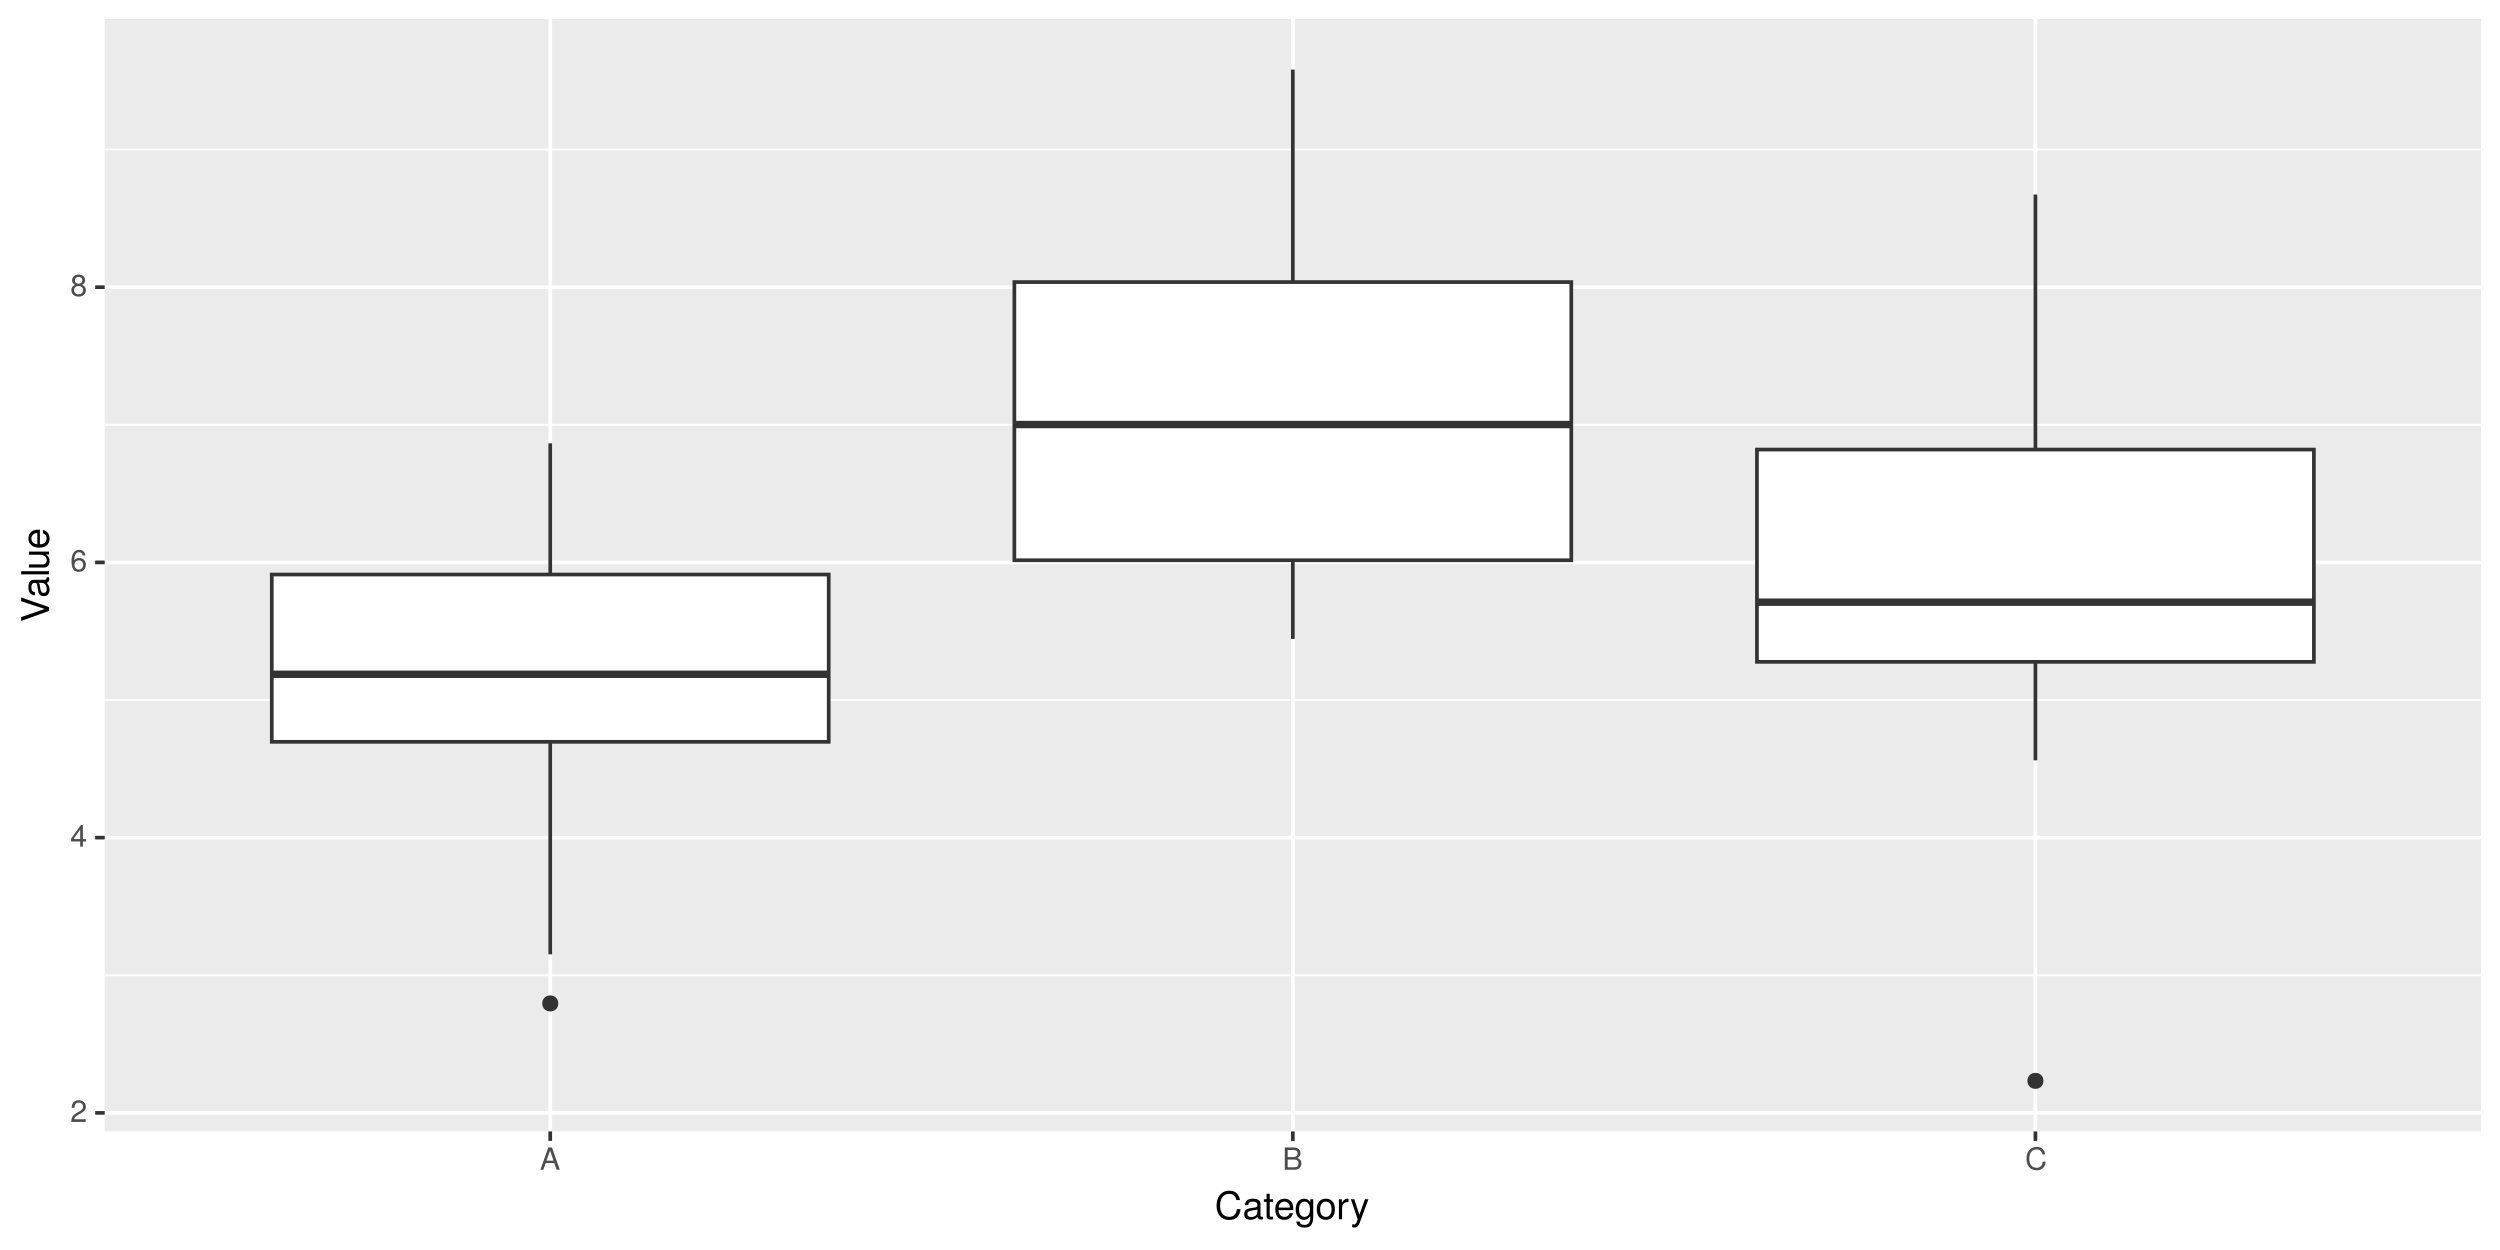
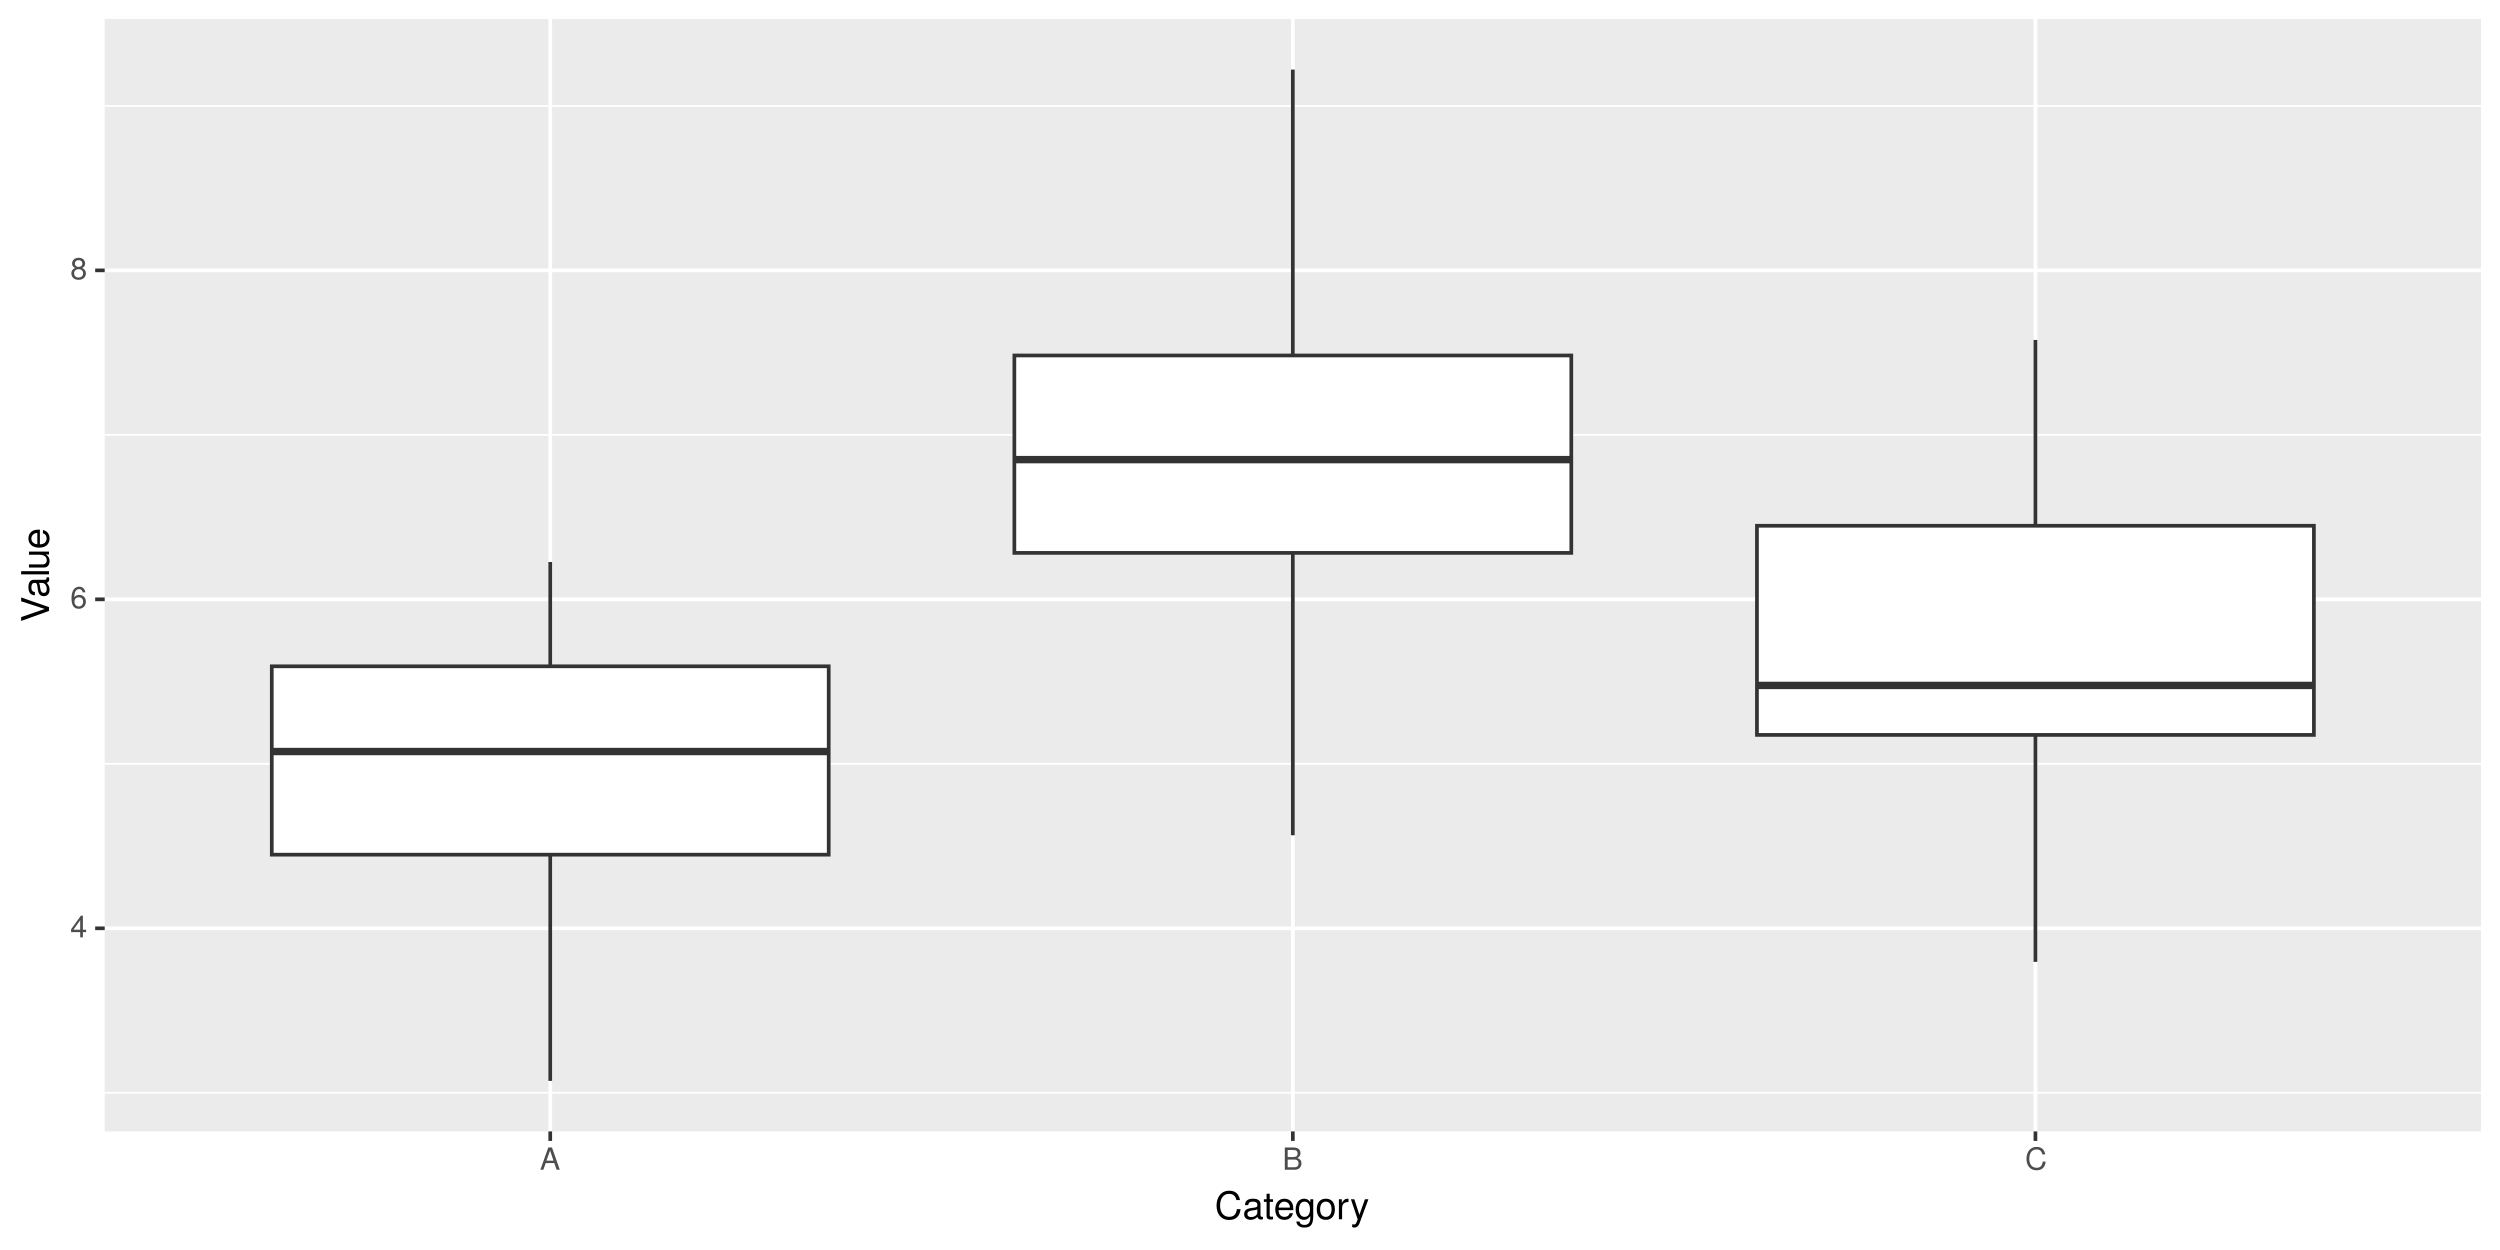
<svg xmlns="http://www.w3.org/2000/svg" xmlns:xlink="http://www.w3.org/1999/xlink" width="720pt" height="360pt" viewBox="0 0 720 360">
  <defs>
    <g>
      <g id="glyph-0-0">
-         <path d="M 4.5 -4.406 C 4.5 -5.469 3.672 -6.234 2.5 -6.234 C 1.219 -6.234 0.484 -5.594 0.438 -4.078 L 1.219 -4.078 C 1.281 -5.125 1.703 -5.562 2.469 -5.562 C 3.172 -5.562 3.703 -5.062 3.703 -4.391 C 3.703 -3.891 3.406 -3.469 2.859 -3.156 L 2.047 -2.703 C 0.75 -1.969 0.375 -1.375 0.297 0 L 4.453 0 L 4.453 -0.766 L 1.172 -0.766 C 1.25 -1.281 1.531 -1.594 2.297 -2.047 L 3.172 -2.531 C 4.047 -2.984 4.5 -3.641 4.5 -4.406 Z M 4.5 -4.406 " />
+         <path d="M 4.578 -1.5 L 4.578 -2.188 L 3.656 -2.188 L 3.656 -6.234 L 3.078 -6.234 L 0.25 -2.312 L 0.25 -1.5 L 2.875 -1.5 L 2.875 0 L 3.656 0 L 3.656 -1.5 Z M 2.875 -2.188 L 0.922 -2.188 L 2.875 -4.922 Z M 2.875 -2.188 " />
      </g>
      <g id="glyph-0-1">
-         <path d="M 4.578 -1.5 L 4.578 -2.188 L 3.656 -2.188 L 3.656 -6.234 L 3.078 -6.234 L 0.25 -2.312 L 0.25 -1.5 L 2.875 -1.5 L 2.875 0 L 3.656 0 L 3.656 -1.5 Z M 2.875 -2.188 L 0.922 -2.188 L 2.875 -4.922 Z M 2.875 -2.188 " />
+         <path d="M 4.516 -1.938 C 4.516 -3.094 3.719 -3.875 2.609 -3.875 C 1.984 -3.875 1.5 -3.641 1.172 -3.188 C 1.172 -4.703 1.672 -5.547 2.562 -5.547 C 3.109 -5.547 3.484 -5.203 3.609 -4.609 L 4.375 -4.609 C 4.234 -5.625 3.562 -6.234 2.609 -6.234 C 1.156 -6.234 0.375 -5.016 0.375 -2.844 C 0.375 -0.891 1.047 0.125 2.469 0.125 C 3.656 0.125 4.516 -0.719 4.516 -1.938 Z M 3.719 -1.875 C 3.719 -1.094 3.188 -0.547 2.484 -0.547 C 1.766 -0.547 1.219 -1.125 1.219 -1.922 C 1.219 -2.688 1.734 -3.188 2.5 -3.188 C 3.25 -3.188 3.719 -2.703 3.719 -1.875 Z M 3.719 -1.875 " />
      </g>
      <g id="glyph-0-2">
-         <path d="M 4.516 -1.938 C 4.516 -3.094 3.719 -3.875 2.609 -3.875 C 1.984 -3.875 1.5 -3.641 1.172 -3.188 C 1.172 -4.703 1.672 -5.547 2.562 -5.547 C 3.109 -5.547 3.484 -5.203 3.609 -4.609 L 4.375 -4.609 C 4.234 -5.625 3.562 -6.234 2.609 -6.234 C 1.156 -6.234 0.375 -5.016 0.375 -2.844 C 0.375 -0.891 1.047 0.125 2.469 0.125 C 3.656 0.125 4.516 -0.719 4.516 -1.938 Z M 3.719 -1.875 C 3.719 -1.094 3.188 -0.547 2.484 -0.547 C 1.766 -0.547 1.219 -1.125 1.219 -1.922 C 1.219 -2.688 1.734 -3.188 2.5 -3.188 C 3.25 -3.188 3.719 -2.703 3.719 -1.875 Z M 3.719 -1.875 " />
+         <path d="M 4.516 -1.766 C 4.516 -2.453 4.156 -2.938 3.438 -3.281 C 4.078 -3.672 4.297 -3.984 4.297 -4.578 C 4.297 -5.547 3.531 -6.234 2.422 -6.234 C 1.312 -6.234 0.547 -5.547 0.547 -4.578 C 0.547 -4 0.75 -3.672 1.391 -3.281 C 0.672 -2.938 0.328 -2.453 0.328 -1.766 C 0.328 -0.625 1.188 0.125 2.422 0.125 C 3.656 0.125 4.516 -0.625 4.516 -1.766 Z M 3.5 -4.562 C 3.5 -3.969 3.062 -3.594 2.422 -3.594 C 1.766 -3.594 1.344 -3.969 1.344 -4.562 C 1.344 -5.156 1.766 -5.547 2.422 -5.547 C 3.078 -5.547 3.5 -5.156 3.5 -4.562 Z M 3.719 -1.75 C 3.719 -1.016 3.188 -0.547 2.406 -0.547 C 1.641 -0.547 1.125 -1.016 1.125 -1.75 C 1.125 -2.484 1.641 -2.938 2.422 -2.938 C 3.188 -2.938 3.719 -2.484 3.719 -1.75 Z M 3.719 -1.75 " />
      </g>
      <g id="glyph-0-3">
-         <path d="M 4.516 -1.766 C 4.516 -2.453 4.156 -2.938 3.438 -3.281 C 4.078 -3.672 4.297 -3.984 4.297 -4.578 C 4.297 -5.547 3.531 -6.234 2.422 -6.234 C 1.312 -6.234 0.547 -5.547 0.547 -4.578 C 0.547 -4 0.75 -3.672 1.391 -3.281 C 0.672 -2.938 0.328 -2.453 0.328 -1.766 C 0.328 -0.625 1.188 0.125 2.422 0.125 C 3.656 0.125 4.516 -0.625 4.516 -1.766 Z M 3.5 -4.562 C 3.5 -3.969 3.062 -3.594 2.422 -3.594 C 1.766 -3.594 1.344 -3.969 1.344 -4.562 C 1.344 -5.156 1.766 -5.547 2.422 -5.547 C 3.078 -5.547 3.5 -5.156 3.5 -4.562 Z M 3.719 -1.75 C 3.719 -1.016 3.188 -0.547 2.406 -0.547 C 1.641 -0.547 1.125 -1.016 1.125 -1.75 C 1.125 -2.484 1.641 -2.938 2.422 -2.938 C 3.188 -2.938 3.719 -2.484 3.719 -1.75 Z M 3.719 -1.75 " />
+         <path d="M 5.75 0 L 3.5 -6.406 L 2.438 -6.406 L 0.156 0 L 1.016 0 L 1.703 -1.922 L 4.172 -1.922 L 4.828 0 Z M 3.938 -2.609 L 1.906 -2.609 L 2.953 -5.531 Z M 3.938 -2.609 " />
      </g>
      <g id="glyph-0-4">
-         <path d="M 5.75 0 L 3.5 -6.406 L 2.438 -6.406 L 0.156 0 L 1.016 0 L 1.703 -1.922 L 4.172 -1.922 L 4.828 0 Z M 3.938 -2.609 L 1.906 -2.609 L 2.953 -5.531 Z M 3.938 -2.609 " />
+         <path d="M 5.484 -1.828 C 5.484 -2.609 5.125 -3.062 4.312 -3.391 C 4.891 -3.656 5.203 -4.141 5.203 -4.781 C 5.203 -5.719 4.516 -6.406 3.297 -6.406 L 0.688 -6.406 L 0.688 0 L 3.594 0 C 4.734 0 5.484 -0.781 5.484 -1.828 Z M 4.375 -4.672 C 4.375 -4.016 4 -3.656 3.094 -3.656 L 1.516 -3.656 L 1.516 -5.688 L 3.094 -5.688 C 4 -5.688 4.375 -5.328 4.375 -4.672 Z M 4.656 -1.828 C 4.656 -1.203 4.281 -0.719 3.516 -0.719 L 1.516 -0.719 L 1.516 -2.922 L 3.516 -2.922 C 4.281 -2.922 4.656 -2.453 4.656 -1.828 Z M 4.656 -1.828 " />
      </g>
      <g id="glyph-0-5">
-         <path d="M 5.484 -1.828 C 5.484 -2.609 5.125 -3.062 4.312 -3.391 C 4.891 -3.656 5.203 -4.141 5.203 -4.781 C 5.203 -5.719 4.516 -6.406 3.297 -6.406 L 0.688 -6.406 L 0.688 0 L 3.594 0 C 4.734 0 5.484 -0.781 5.484 -1.828 Z M 4.375 -4.672 C 4.375 -4.016 4 -3.656 3.094 -3.656 L 1.516 -3.656 L 1.516 -5.688 L 3.094 -5.688 C 4 -5.688 4.375 -5.328 4.375 -4.672 Z M 4.656 -1.828 C 4.656 -1.203 4.281 -0.719 3.516 -0.719 L 1.516 -0.719 L 1.516 -2.922 L 3.516 -2.922 C 4.281 -2.922 4.656 -2.453 4.656 -1.828 Z M 4.656 -1.828 " />
-       </g>
-       <g id="glyph-0-6">
        <path d="M 5.953 -2.344 L 5.109 -2.344 C 4.922 -1.125 4.406 -0.562 3.328 -0.562 C 2.047 -0.562 1.234 -1.547 1.234 -3.141 C 1.234 -4.781 2.016 -5.844 3.25 -5.844 C 4.25 -5.844 4.781 -5.406 4.984 -4.422 L 5.828 -4.422 C 5.562 -5.828 4.766 -6.578 3.359 -6.578 C 1.406 -6.578 0.422 -5 0.422 -3.125 C 0.422 -1.266 1.438 0.156 3.312 0.156 C 4.875 0.156 5.766 -0.672 5.953 -2.344 Z M 5.953 -2.344 " />
      </g>
      <g id="glyph-1-0">
        <path d="M 7.453 -2.922 L 6.391 -2.922 C 6.156 -1.406 5.516 -0.703 4.156 -0.703 C 2.562 -0.703 1.547 -1.922 1.547 -3.922 C 1.547 -5.984 2.516 -7.312 4.062 -7.312 C 5.328 -7.312 5.984 -6.75 6.234 -5.531 L 7.281 -5.531 C 6.969 -7.297 5.953 -8.219 4.188 -8.219 C 1.766 -8.219 0.531 -6.266 0.531 -3.922 C 0.531 -1.578 1.797 0.203 4.141 0.203 C 6.109 0.203 7.203 -0.844 7.453 -2.922 Z M 7.453 -2.922 " />
      </g>
      <g id="glyph-1-1">
        <path d="M 5.891 -0.016 L 5.891 -0.719 C 5.781 -0.688 5.734 -0.688 5.688 -0.688 C 5.375 -0.688 5.188 -0.859 5.188 -1.141 L 5.188 -4.359 C 5.188 -5.375 4.438 -5.922 3.031 -5.922 C 1.625 -5.922 0.766 -5.391 0.719 -4.062 L 1.641 -4.062 C 1.719 -4.766 2.141 -5.078 2.984 -5.078 C 3.812 -5.078 4.281 -4.781 4.281 -4.219 L 4.281 -3.984 C 4.281 -3.594 4.047 -3.438 3.328 -3.344 C 2.031 -3.172 1.828 -3.141 1.469 -2.984 C 0.797 -2.719 0.469 -2.203 0.469 -1.5 C 0.469 -0.453 1.188 0.172 2.359 0.172 C 3.094 0.172 3.812 -0.141 4.312 -0.688 C 4.406 -0.234 4.812 0.078 5.266 0.078 C 5.438 0.078 5.594 0.062 5.891 -0.016 Z M 4.281 -1.984 C 4.281 -1.172 3.438 -0.641 2.547 -0.641 C 1.844 -0.641 1.422 -0.891 1.422 -1.516 C 1.422 -2.125 1.828 -2.391 2.812 -2.531 C 3.766 -2.656 3.969 -2.703 4.281 -2.844 Z M 4.281 -1.984 " />
      </g>
      <g id="glyph-1-2">
        <path d="M 2.797 0 L 2.797 -0.766 C 2.672 -0.734 2.531 -0.719 2.359 -0.719 C 1.953 -0.719 1.844 -0.844 1.844 -1.25 L 1.844 -5.016 L 2.797 -5.016 L 2.797 -5.766 L 1.844 -5.766 L 1.844 -7.344 L 0.938 -7.344 L 0.938 -5.766 L 0.156 -5.766 L 0.156 -5.016 L 0.938 -5.016 L 0.938 -0.844 C 0.938 -0.25 1.328 0.078 2.047 0.078 C 2.266 0.078 2.484 0.062 2.797 0 Z M 2.797 0 " />
      </g>
      <g id="glyph-1-3">
        <path d="M 5.641 -2.625 C 5.641 -3.453 5.578 -3.984 5.406 -4.406 C 5.031 -5.359 4.156 -5.922 3.078 -5.922 C 1.469 -5.922 0.438 -4.734 0.438 -2.844 C 0.438 -0.953 1.438 0.172 3.062 0.172 C 4.375 0.172 5.297 -0.578 5.516 -1.75 L 4.594 -1.75 C 4.344 -0.984 3.828 -0.688 3.094 -0.688 C 2.141 -0.688 1.422 -1.297 1.391 -2.625 Z M 4.656 -3.438 C 4.656 -3.438 4.656 -3.391 4.656 -3.359 L 1.422 -3.359 C 1.5 -4.391 2.141 -5.078 3.062 -5.078 C 3.969 -5.078 4.656 -4.328 4.656 -3.438 Z M 4.656 -3.438 " />
      </g>
      <g id="glyph-1-4">
        <path d="M 5.375 -0.953 L 5.375 -5.766 L 4.531 -5.766 L 4.531 -4.922 C 4.062 -5.609 3.516 -5.922 2.766 -5.922 C 1.312 -5.922 0.312 -4.703 0.312 -2.828 C 0.312 -1.016 1.344 0.172 2.688 0.172 C 3.422 0.172 3.922 -0.141 4.531 -0.875 L 4.531 -0.484 C 4.531 1.047 3.906 1.625 2.844 1.625 C 2.109 1.625 1.547 1.359 1.438 0.656 L 0.5 0.656 C 0.609 1.75 1.453 2.391 2.812 2.391 C 4.609 2.391 5.375 1.594 5.375 -0.953 Z M 4.438 -2.844 C 4.438 -1.469 3.844 -0.688 2.875 -0.688 C 1.875 -0.688 1.281 -1.484 1.281 -2.875 C 1.281 -4.266 1.891 -5.078 2.875 -5.078 C 3.859 -5.078 4.438 -4.25 4.438 -2.844 Z M 4.438 -2.844 " />
      </g>
      <g id="glyph-1-5">
        <path d="M 5.609 -2.844 C 5.609 -4.828 4.656 -5.922 2.984 -5.922 C 1.375 -5.922 0.391 -4.812 0.391 -2.875 C 0.391 -0.953 1.359 0.172 3 0.172 C 4.625 0.172 5.609 -0.953 5.609 -2.844 Z M 4.656 -2.844 C 4.656 -1.5 4.016 -0.688 3 -0.688 C 1.984 -0.688 1.359 -1.484 1.359 -2.875 C 1.359 -4.266 1.984 -5.078 3 -5.078 C 4.031 -5.078 4.656 -4.281 4.656 -2.844 Z M 4.656 -2.844 " />
      </g>
      <g id="glyph-1-6">
        <path d="M 3.531 -4.969 L 3.531 -5.891 C 3.375 -5.922 3.297 -5.922 3.172 -5.922 C 2.578 -5.922 2.141 -5.578 1.609 -4.719 L 1.609 -5.766 L 0.766 -5.766 L 0.766 0 L 1.688 0 L 1.688 -2.984 C 1.688 -4.297 2.109 -4.938 3.531 -4.969 Z M 3.531 -4.969 " />
      </g>
      <g id="glyph-1-7">
        <path d="M 5.266 -5.766 L 4.266 -5.766 L 2.672 -1.281 L 1.203 -5.766 L 0.219 -5.766 L 2.172 0.016 L 1.812 0.938 C 1.656 1.344 1.469 1.5 1.078 1.5 C 0.953 1.5 0.797 1.469 0.594 1.438 L 0.594 2.25 C 0.781 2.359 0.969 2.391 1.203 2.391 C 1.859 2.391 2.391 2.031 2.688 1.203 Z M 5.266 -5.766 " />
      </g>
      <g id="glyph-2-0">
        <path d="M -8.016 -7.094 L -8.016 -6 L -1.234 -3.781 L -8.016 -1.438 L -8.016 -0.328 L 0 -3.219 L 0 -4.312 Z M -8.016 -7.094 " />
      </g>
      <g id="glyph-2-1">
        <path d="M -0.016 -5.891 L -0.719 -5.891 C -0.688 -5.781 -0.688 -5.734 -0.688 -5.688 C -0.688 -5.375 -0.859 -5.188 -1.141 -5.188 L -4.359 -5.188 C -5.375 -5.188 -5.922 -4.438 -5.922 -3.031 C -5.922 -1.625 -5.391 -0.766 -4.062 -0.719 L -4.062 -1.641 C -4.766 -1.719 -5.078 -2.141 -5.078 -2.984 C -5.078 -3.812 -4.781 -4.281 -4.219 -4.281 L -3.984 -4.281 C -3.594 -4.281 -3.438 -4.047 -3.344 -3.328 C -3.172 -2.031 -3.141 -1.828 -2.984 -1.469 C -2.719 -0.797 -2.203 -0.469 -1.5 -0.469 C -0.453 -0.469 0.172 -1.188 0.172 -2.359 C 0.172 -3.094 -0.141 -3.812 -0.688 -4.312 C -0.234 -4.406 0.078 -4.812 0.078 -5.266 C 0.078 -5.438 0.062 -5.594 -0.016 -5.891 Z M -1.984 -4.281 C -1.172 -4.281 -0.641 -3.438 -0.641 -2.547 C -0.641 -1.844 -0.891 -1.422 -1.516 -1.422 C -2.125 -1.422 -2.391 -1.828 -2.531 -2.812 C -2.656 -3.766 -2.703 -3.969 -2.844 -4.281 Z M -1.984 -4.281 " />
      </g>
      <g id="glyph-2-2">
        <path d="M 0 -1.656 L -8.016 -1.656 L -8.016 -0.75 L 0 -0.75 Z M 0 -1.656 " />
      </g>
      <g id="glyph-2-3">
        <path d="M 0 -5.297 L -5.766 -5.297 L -5.766 -4.391 L -2.578 -4.391 C -1.406 -4.391 -0.641 -3.766 -0.641 -2.812 C -0.641 -2.094 -1.078 -1.625 -1.766 -1.625 L -5.766 -1.625 L -5.766 -0.719 L -1.406 -0.719 C -0.453 -0.719 0.172 -1.438 0.172 -2.547 C 0.172 -3.406 -0.125 -3.938 -0.891 -4.484 L 0 -4.484 Z M 0 -5.297 " />
      </g>
      <g id="glyph-2-4">
        <path d="M -2.625 -5.641 C -3.453 -5.641 -3.984 -5.578 -4.406 -5.406 C -5.359 -5.031 -5.922 -4.156 -5.922 -3.078 C -5.922 -1.469 -4.734 -0.438 -2.844 -0.438 C -0.953 -0.438 0.172 -1.438 0.172 -3.062 C 0.172 -4.375 -0.578 -5.297 -1.75 -5.516 L -1.75 -4.594 C -0.984 -4.344 -0.688 -3.828 -0.688 -3.094 C -0.688 -2.141 -1.297 -1.422 -2.625 -1.391 Z M -3.438 -4.656 C -3.438 -4.656 -3.391 -4.656 -3.359 -4.656 L -3.359 -1.422 C -4.391 -1.5 -5.078 -2.141 -5.078 -3.062 C -5.078 -3.969 -4.328 -4.656 -3.438 -4.656 Z M -3.438 -4.656 " />
      </g>
    </g>
    <clipPath id="clip-0">
      <path clip-rule="nonzero" d="M 30.152 5.48 L 714.523 5.48 L 714.523 325.852 L 30.152 325.852 Z M 30.152 5.48 " />
    </clipPath>
    <clipPath id="clip-1">
-       <path clip-rule="nonzero" d="M 30.152 280 L 714.523 280 L 714.523 282 L 30.152 282 Z M 30.152 280 " />
+       <path clip-rule="nonzero" d="M 30.152 314 L 714.523 314 L 714.523 315 L 30.152 315 Z M 30.152 314 " />
    </clipPath>
    <clipPath id="clip-2">
-       <path clip-rule="nonzero" d="M 30.152 201 L 714.523 201 L 714.523 202 L 30.152 202 Z M 30.152 201 " />
+       <path clip-rule="nonzero" d="M 30.152 219 L 714.523 219 L 714.523 221 L 30.152 221 Z M 30.152 219 " />
    </clipPath>
    <clipPath id="clip-3">
-       <path clip-rule="nonzero" d="M 30.152 122 L 714.523 122 L 714.523 123 L 30.152 123 Z M 30.152 122 " />
+       <path clip-rule="nonzero" d="M 30.152 124 L 714.523 124 L 714.523 126 L 30.152 126 Z M 30.152 124 " />
    </clipPath>
    <clipPath id="clip-4">
-       <path clip-rule="nonzero" d="M 30.152 42 L 714.523 42 L 714.523 44 L 30.152 44 Z M 30.152 42 " />
+       <path clip-rule="nonzero" d="M 30.152 30 L 714.523 30 L 714.523 31 L 30.152 31 Z M 30.152 30 " />
    </clipPath>
    <clipPath id="clip-5">
-       <path clip-rule="nonzero" d="M 30.152 319 L 714.523 319 L 714.523 322 L 30.152 322 Z M 30.152 319 " />
+       <path clip-rule="nonzero" d="M 30.152 266 L 714.523 266 L 714.523 268 L 30.152 268 Z M 30.152 266 " />
    </clipPath>
    <clipPath id="clip-6">
-       <path clip-rule="nonzero" d="M 30.152 240 L 714.523 240 L 714.523 242 L 30.152 242 Z M 30.152 240 " />
+       <path clip-rule="nonzero" d="M 30.152 172 L 714.523 172 L 714.523 174 L 30.152 174 Z M 30.152 172 " />
    </clipPath>
    <clipPath id="clip-7">
-       <path clip-rule="nonzero" d="M 30.152 161 L 714.523 161 L 714.523 163 L 30.152 163 Z M 30.152 161 " />
+       <path clip-rule="nonzero" d="M 30.152 77 L 714.523 77 L 714.523 79 L 30.152 79 Z M 30.152 77 " />
    </clipPath>
    <clipPath id="clip-8">
-       <path clip-rule="nonzero" d="M 30.152 82 L 714.523 82 L 714.523 84 L 30.152 84 Z M 30.152 82 " />
+       <path clip-rule="nonzero" d="M 157 5.48 L 160 5.48 L 160 325.852 L 157 325.852 Z M 157 5.48 " />
    </clipPath>
    <clipPath id="clip-9">
-       <path clip-rule="nonzero" d="M 157 5.48 L 160 5.48 L 160 325.852 L 157 325.852 Z M 157 5.48 " />
+       <path clip-rule="nonzero" d="M 371 5.48 L 373 5.48 L 373 325.852 L 371 325.852 Z M 371 5.48 " />
    </clipPath>
    <clipPath id="clip-10">
-       <path clip-rule="nonzero" d="M 371 5.48 L 373 5.48 L 373 325.852 L 371 325.852 Z M 371 5.48 " />
-     </clipPath>
-     <clipPath id="clip-11">
      <path clip-rule="nonzero" d="M 585 5.48 L 587 5.48 L 587 325.852 L 585 325.852 Z M 585 5.48 " />
    </clipPath>
  </defs>
  <rect x="-72" y="-36" width="864" height="432" fill="rgb(100%, 100%, 100%)" fill-opacity="1" />
  <rect x="-72" y="-36" width="864" height="432" fill="rgb(100%, 100%, 100%)" fill-opacity="1" />
  <path fill="none" stroke-width="1.067" stroke-linecap="round" stroke-linejoin="round" stroke="rgb(100%, 100%, 100%)" stroke-opacity="1" stroke-miterlimit="10" d="M 0 360 L 720 360 L 720 0 L 0 0 Z M 0 360 " />
  <g clip-path="url(#clip-0)">
    <path fill-rule="nonzero" fill="rgb(92.157%, 92.157%, 92.157%)" fill-opacity="1" d="M 30.152 325.848 L 714.523 325.848 L 714.523 5.477 L 30.152 5.477 Z M 30.152 325.848 " />
  </g>
  <g clip-path="url(#clip-1)">
-     <path fill="none" stroke-width="0.533" stroke-linecap="butt" stroke-linejoin="round" stroke="rgb(100%, 100%, 100%)" stroke-opacity="1" stroke-miterlimit="10" d="M 30.152 280.879 L 714.52 280.879 " />
+     <path fill="none" stroke-width="0.533" stroke-linecap="butt" stroke-linejoin="round" stroke="rgb(100%, 100%, 100%)" stroke-opacity="1" stroke-miterlimit="10" d="M 30.152 314.715 L 714.52 314.715 " />
  </g>
  <g clip-path="url(#clip-2)">
-     <path fill="none" stroke-width="0.533" stroke-linecap="butt" stroke-linejoin="round" stroke="rgb(100%, 100%, 100%)" stroke-opacity="1" stroke-miterlimit="10" d="M 30.152 201.609 L 714.52 201.609 " />
+     <path fill="none" stroke-width="0.533" stroke-linecap="butt" stroke-linejoin="round" stroke="rgb(100%, 100%, 100%)" stroke-opacity="1" stroke-miterlimit="10" d="M 30.152 219.977 L 714.52 219.977 " />
  </g>
  <g clip-path="url(#clip-3)">
-     <path fill="none" stroke-width="0.533" stroke-linecap="butt" stroke-linejoin="round" stroke="rgb(100%, 100%, 100%)" stroke-opacity="1" stroke-miterlimit="10" d="M 30.152 122.336 L 714.52 122.336 " />
+     <path fill="none" stroke-width="0.533" stroke-linecap="butt" stroke-linejoin="round" stroke="rgb(100%, 100%, 100%)" stroke-opacity="1" stroke-miterlimit="10" d="M 30.152 125.238 L 714.52 125.238 " />
  </g>
  <g clip-path="url(#clip-4)">
-     <path fill="none" stroke-width="0.533" stroke-linecap="butt" stroke-linejoin="round" stroke="rgb(100%, 100%, 100%)" stroke-opacity="1" stroke-miterlimit="10" d="M 30.152 43.066 L 714.52 43.066 " />
+     <path fill="none" stroke-width="0.533" stroke-linecap="butt" stroke-linejoin="round" stroke="rgb(100%, 100%, 100%)" stroke-opacity="1" stroke-miterlimit="10" d="M 30.152 30.5 L 714.52 30.5 " />
  </g>
  <g clip-path="url(#clip-5)">
-     <path fill="none" stroke-width="1.067" stroke-linecap="butt" stroke-linejoin="round" stroke="rgb(100%, 100%, 100%)" stroke-opacity="1" stroke-miterlimit="10" d="M 30.152 320.516 L 714.52 320.516 " />
+     <path fill="none" stroke-width="1.067" stroke-linecap="butt" stroke-linejoin="round" stroke="rgb(100%, 100%, 100%)" stroke-opacity="1" stroke-miterlimit="10" d="M 30.152 267.348 L 714.52 267.348 " />
  </g>
  <g clip-path="url(#clip-6)">
-     <path fill="none" stroke-width="1.067" stroke-linecap="butt" stroke-linejoin="round" stroke="rgb(100%, 100%, 100%)" stroke-opacity="1" stroke-miterlimit="10" d="M 30.152 241.242 L 714.52 241.242 " />
+     <path fill="none" stroke-width="1.067" stroke-linecap="butt" stroke-linejoin="round" stroke="rgb(100%, 100%, 100%)" stroke-opacity="1" stroke-miterlimit="10" d="M 30.152 172.605 L 714.52 172.605 " />
  </g>
  <g clip-path="url(#clip-7)">
-     <path fill="none" stroke-width="1.067" stroke-linecap="butt" stroke-linejoin="round" stroke="rgb(100%, 100%, 100%)" stroke-opacity="1" stroke-miterlimit="10" d="M 30.152 161.973 L 714.52 161.973 " />
+     <path fill="none" stroke-width="1.067" stroke-linecap="butt" stroke-linejoin="round" stroke="rgb(100%, 100%, 100%)" stroke-opacity="1" stroke-miterlimit="10" d="M 30.152 77.867 L 714.52 77.867 " />
  </g>
  <g clip-path="url(#clip-8)">
-     <path fill="none" stroke-width="1.067" stroke-linecap="butt" stroke-linejoin="round" stroke="rgb(100%, 100%, 100%)" stroke-opacity="1" stroke-miterlimit="10" d="M 30.152 82.703 L 714.52 82.703 " />
+     <path fill="none" stroke-width="1.067" stroke-linecap="butt" stroke-linejoin="round" stroke="rgb(100%, 100%, 100%)" stroke-opacity="1" stroke-miterlimit="10" d="M 158.469 325.848 L 158.469 5.48 " />
  </g>
  <g clip-path="url(#clip-9)">
-     <path fill="none" stroke-width="1.067" stroke-linecap="butt" stroke-linejoin="round" stroke="rgb(100%, 100%, 100%)" stroke-opacity="1" stroke-miterlimit="10" d="M 158.469 325.848 L 158.469 5.48 " />
+     <path fill="none" stroke-width="1.067" stroke-linecap="butt" stroke-linejoin="round" stroke="rgb(100%, 100%, 100%)" stroke-opacity="1" stroke-miterlimit="10" d="M 372.336 325.848 L 372.336 5.48 " />
  </g>
  <g clip-path="url(#clip-10)">
-     <path fill="none" stroke-width="1.067" stroke-linecap="butt" stroke-linejoin="round" stroke="rgb(100%, 100%, 100%)" stroke-opacity="1" stroke-miterlimit="10" d="M 372.336 325.848 L 372.336 5.48 " />
-   </g>
-   <g clip-path="url(#clip-11)">
    <path fill="none" stroke-width="1.067" stroke-linecap="butt" stroke-linejoin="round" stroke="rgb(100%, 100%, 100%)" stroke-opacity="1" stroke-miterlimit="10" d="M 586.203 325.848 L 586.203 5.48 " />
  </g>
-   <path fill-rule="nonzero" fill="rgb(20%, 20%, 20%)" fill-opacity="1" stroke-width="0.709" stroke-linecap="round" stroke-linejoin="round" stroke="rgb(20%, 20%, 20%)" stroke-opacity="1" stroke-miterlimit="10" d="M 160.426 288.988 C 160.426 291.598 156.516 291.598 156.516 288.988 C 156.516 286.383 160.426 286.383 160.426 288.988 " />
-   <path fill="none" stroke-width="1.067" stroke-linecap="butt" stroke-linejoin="round" stroke="rgb(20%, 20%, 20%)" stroke-opacity="1" stroke-miterlimit="10" d="M 158.469 165.465 L 158.469 127.672 " />
-   <path fill="none" stroke-width="1.067" stroke-linecap="butt" stroke-linejoin="round" stroke="rgb(20%, 20%, 20%)" stroke-opacity="1" stroke-miterlimit="10" d="M 158.469 213.645 L 158.469 274.848 " />
-   <path fill-rule="nonzero" fill="rgb(100%, 100%, 100%)" fill-opacity="1" stroke-width="1.067" stroke-linecap="butt" stroke-linejoin="miter" stroke="rgb(20%, 20%, 20%)" stroke-opacity="1" stroke-miterlimit="10" d="M 78.27 165.465 L 78.27 213.645 L 238.668 213.645 L 238.668 165.465 Z M 78.27 165.465 " />
-   <path fill="none" stroke-width="2.134" stroke-linecap="butt" stroke-linejoin="miter" stroke="rgb(20%, 20%, 20%)" stroke-opacity="1" stroke-miterlimit="10" d="M 78.27 194.191 L 238.668 194.191 " />
-   <path fill="none" stroke-width="1.067" stroke-linecap="butt" stroke-linejoin="round" stroke="rgb(20%, 20%, 20%)" stroke-opacity="1" stroke-miterlimit="10" d="M 372.336 81.238 L 372.336 20.043 " />
-   <path fill="none" stroke-width="1.067" stroke-linecap="butt" stroke-linejoin="round" stroke="rgb(20%, 20%, 20%)" stroke-opacity="1" stroke-miterlimit="10" d="M 372.336 161.352 L 372.336 184.02 " />
-   <path fill-rule="nonzero" fill="rgb(100%, 100%, 100%)" fill-opacity="1" stroke-width="1.067" stroke-linecap="butt" stroke-linejoin="miter" stroke="rgb(20%, 20%, 20%)" stroke-opacity="1" stroke-miterlimit="10" d="M 292.137 81.238 L 292.137 161.352 L 452.535 161.352 L 452.535 81.238 Z M 292.137 81.238 " />
-   <path fill="none" stroke-width="2.134" stroke-linecap="butt" stroke-linejoin="miter" stroke="rgb(20%, 20%, 20%)" stroke-opacity="1" stroke-miterlimit="10" d="M 292.137 122.266 L 452.535 122.266 " />
-   <path fill-rule="nonzero" fill="rgb(20%, 20%, 20%)" fill-opacity="1" stroke-width="0.709" stroke-linecap="round" stroke-linejoin="round" stroke="rgb(20%, 20%, 20%)" stroke-opacity="1" stroke-miterlimit="10" d="M 588.156 311.285 C 588.156 313.895 584.246 313.895 584.246 311.285 C 584.246 308.68 588.156 308.68 588.156 311.285 " />
-   <path fill="none" stroke-width="1.067" stroke-linecap="butt" stroke-linejoin="round" stroke="rgb(20%, 20%, 20%)" stroke-opacity="1" stroke-miterlimit="10" d="M 586.203 129.473 L 586.203 56.035 " />
-   <path fill="none" stroke-width="1.067" stroke-linecap="butt" stroke-linejoin="round" stroke="rgb(20%, 20%, 20%)" stroke-opacity="1" stroke-miterlimit="10" d="M 586.203 190.613 L 586.203 218.973 " />
-   <path fill-rule="nonzero" fill="rgb(100%, 100%, 100%)" fill-opacity="1" stroke-width="1.067" stroke-linecap="butt" stroke-linejoin="miter" stroke="rgb(20%, 20%, 20%)" stroke-opacity="1" stroke-miterlimit="10" d="M 506 129.473 L 506 190.613 L 666.402 190.613 L 666.402 129.473 Z M 506 129.473 " />
-   <path fill="none" stroke-width="2.134" stroke-linecap="butt" stroke-linejoin="miter" stroke="rgb(20%, 20%, 20%)" stroke-opacity="1" stroke-miterlimit="10" d="M 506 173.43 L 666.402 173.43 " />
+   <path fill="none" stroke-width="1.067" stroke-linecap="butt" stroke-linejoin="round" stroke="rgb(20%, 20%, 20%)" stroke-opacity="1" stroke-miterlimit="10" d="M 158.469 191.895 L 158.469 161.855 " />
+   <path fill="none" stroke-width="1.067" stroke-linecap="butt" stroke-linejoin="round" stroke="rgb(20%, 20%, 20%)" stroke-opacity="1" stroke-miterlimit="10" d="M 158.469 246.145 L 158.469 311.285 " />
+   <path fill-rule="nonzero" fill="rgb(100%, 100%, 100%)" fill-opacity="1" stroke-width="1.067" stroke-linecap="butt" stroke-linejoin="miter" stroke="rgb(20%, 20%, 20%)" stroke-opacity="1" stroke-miterlimit="10" d="M 78.27 191.895 L 78.27 246.145 L 238.668 246.145 L 238.668 191.895 Z M 78.27 191.895 " />
+   <path fill="none" stroke-width="2.134" stroke-linecap="butt" stroke-linejoin="miter" stroke="rgb(20%, 20%, 20%)" stroke-opacity="1" stroke-miterlimit="10" d="M 78.27 216.441 L 238.668 216.441 " />
+   <path fill="none" stroke-width="1.067" stroke-linecap="butt" stroke-linejoin="round" stroke="rgb(20%, 20%, 20%)" stroke-opacity="1" stroke-miterlimit="10" d="M 372.336 102.375 L 372.336 20.043 " />
+   <path fill="none" stroke-width="1.067" stroke-linecap="butt" stroke-linejoin="round" stroke="rgb(20%, 20%, 20%)" stroke-opacity="1" stroke-miterlimit="10" d="M 372.336 159.234 L 372.336 240.555 " />
+   <path fill-rule="nonzero" fill="rgb(100%, 100%, 100%)" fill-opacity="1" stroke-width="1.067" stroke-linecap="butt" stroke-linejoin="miter" stroke="rgb(20%, 20%, 20%)" stroke-opacity="1" stroke-miterlimit="10" d="M 292.137 102.375 L 292.137 159.234 L 452.535 159.234 L 452.535 102.375 Z M 292.137 102.375 " />
+   <path fill="none" stroke-width="2.134" stroke-linecap="butt" stroke-linejoin="miter" stroke="rgb(20%, 20%, 20%)" stroke-opacity="1" stroke-miterlimit="10" d="M 292.137 132.371 L 452.535 132.371 " />
+   <path fill="none" stroke-width="1.067" stroke-linecap="butt" stroke-linejoin="round" stroke="rgb(20%, 20%, 20%)" stroke-opacity="1" stroke-miterlimit="10" d="M 586.203 151.422 L 586.203 97.902 " />
+   <path fill="none" stroke-width="1.067" stroke-linecap="butt" stroke-linejoin="round" stroke="rgb(20%, 20%, 20%)" stroke-opacity="1" stroke-miterlimit="10" d="M 586.203 211.656 L 586.203 277.023 " />
+   <path fill-rule="nonzero" fill="rgb(100%, 100%, 100%)" fill-opacity="1" stroke-width="1.067" stroke-linecap="butt" stroke-linejoin="miter" stroke="rgb(20%, 20%, 20%)" stroke-opacity="1" stroke-miterlimit="10" d="M 506 151.422 L 506 211.656 L 666.402 211.656 L 666.402 151.422 Z M 506 151.422 " />
+   <path fill="none" stroke-width="2.134" stroke-linecap="butt" stroke-linejoin="miter" stroke="rgb(20%, 20%, 20%)" stroke-opacity="1" stroke-miterlimit="10" d="M 506 197.402 L 666.402 197.402 " />
  <g fill="rgb(30.196%, 30.196%, 30.196%)" fill-opacity="1">
-     <use xlink:href="#glyph-0-0" x="20.219" y="323.118" />
+     <use xlink:href="#glyph-0-0" x="20.219" y="269.95" />
  </g>
  <g fill="rgb(30.196%, 30.196%, 30.196%)" fill-opacity="1">
-     <use xlink:href="#glyph-0-1" x="20.219" y="243.845" />
+     <use xlink:href="#glyph-0-1" x="20.219" y="175.208" />
  </g>
  <g fill="rgb(30.196%, 30.196%, 30.196%)" fill-opacity="1">
-     <use xlink:href="#glyph-0-2" x="20.219" y="164.575" />
+     <use xlink:href="#glyph-0-2" x="20.219" y="80.47" />
  </g>
-   <g fill="rgb(30.196%, 30.196%, 30.196%)" fill-opacity="1">
-     <use xlink:href="#glyph-0-3" x="20.219" y="85.306" />
-   </g>
-   <path fill="none" stroke-width="1.067" stroke-linecap="butt" stroke-linejoin="round" stroke="rgb(20%, 20%, 20%)" stroke-opacity="1" stroke-miterlimit="10" d="M 27.41 320.516 L 30.152 320.516 " />
-   <path fill="none" stroke-width="1.067" stroke-linecap="butt" stroke-linejoin="round" stroke="rgb(20%, 20%, 20%)" stroke-opacity="1" stroke-miterlimit="10" d="M 27.41 241.242 L 30.152 241.242 " />
-   <path fill="none" stroke-width="1.067" stroke-linecap="butt" stroke-linejoin="round" stroke="rgb(20%, 20%, 20%)" stroke-opacity="1" stroke-miterlimit="10" d="M 27.41 161.973 L 30.152 161.973 " />
-   <path fill="none" stroke-width="1.067" stroke-linecap="butt" stroke-linejoin="round" stroke="rgb(20%, 20%, 20%)" stroke-opacity="1" stroke-miterlimit="10" d="M 27.41 82.703 L 30.152 82.703 " />
+   <path fill="none" stroke-width="1.067" stroke-linecap="butt" stroke-linejoin="round" stroke="rgb(20%, 20%, 20%)" stroke-opacity="1" stroke-miterlimit="10" d="M 27.41 267.348 L 30.152 267.348 " />
+   <path fill="none" stroke-width="1.067" stroke-linecap="butt" stroke-linejoin="round" stroke="rgb(20%, 20%, 20%)" stroke-opacity="1" stroke-miterlimit="10" d="M 27.41 172.605 L 30.152 172.605 " />
+   <path fill="none" stroke-width="1.067" stroke-linecap="butt" stroke-linejoin="round" stroke="rgb(20%, 20%, 20%)" stroke-opacity="1" stroke-miterlimit="10" d="M 27.41 77.867 L 30.152 77.867 " />
  <path fill="none" stroke-width="1.067" stroke-linecap="butt" stroke-linejoin="round" stroke="rgb(20%, 20%, 20%)" stroke-opacity="1" stroke-miterlimit="10" d="M 158.469 328.59 L 158.469 325.848 " />
  <path fill="none" stroke-width="1.067" stroke-linecap="butt" stroke-linejoin="round" stroke="rgb(20%, 20%, 20%)" stroke-opacity="1" stroke-miterlimit="10" d="M 372.336 328.59 L 372.336 325.848 " />
  <path fill="none" stroke-width="1.067" stroke-linecap="butt" stroke-linejoin="round" stroke="rgb(20%, 20%, 20%)" stroke-opacity="1" stroke-miterlimit="10" d="M 586.203 328.59 L 586.203 325.848 " />
  <g fill="rgb(30.196%, 30.196%, 30.196%)" fill-opacity="1">
-     <use xlink:href="#glyph-0-4" x="155.469" y="336.884" />
+     <use xlink:href="#glyph-0-3" x="155.469" y="336.884" />
  </g>
  <g fill="rgb(30.196%, 30.196%, 30.196%)" fill-opacity="1">
-     <use xlink:href="#glyph-0-5" x="369.336" y="336.884" />
+     <use xlink:href="#glyph-0-4" x="369.336" y="336.884" />
  </g>
  <g fill="rgb(30.196%, 30.196%, 30.196%)" fill-opacity="1">
-     <use xlink:href="#glyph-0-6" x="583.203" y="336.884" />
+     <use xlink:href="#glyph-0-5" x="583.203" y="336.884" />
  </g>
  <g fill="rgb(0%, 0%, 0%)" fill-opacity="1">
    <use xlink:href="#glyph-1-0" x="349.836" y="351.147" />
    <use xlink:href="#glyph-1-1" x="357.836" y="351.147" />
    <use xlink:href="#glyph-1-2" x="363.836" y="351.147" />
    <use xlink:href="#glyph-1-3" x="366.836" y="351.147" />
    <use xlink:href="#glyph-1-4" x="372.836" y="351.147" />
    <use xlink:href="#glyph-1-5" x="378.836" y="351.147" />
    <use xlink:href="#glyph-1-6" x="384.836" y="351.147" />
    <use xlink:href="#glyph-1-7" x="388.836" y="351.147" />
  </g>
  <g fill="rgb(0%, 0%, 0%)" fill-opacity="1">
    <use xlink:href="#glyph-2-0" x="14.108" y="179.164" />
    <use xlink:href="#glyph-2-1" x="14.108" y="172.164" />
    <use xlink:href="#glyph-2-2" x="14.108" y="166.164" />
    <use xlink:href="#glyph-2-3" x="14.108" y="164.164" />
    <use xlink:href="#glyph-2-4" x="14.108" y="158.164" />
  </g>
</svg>
